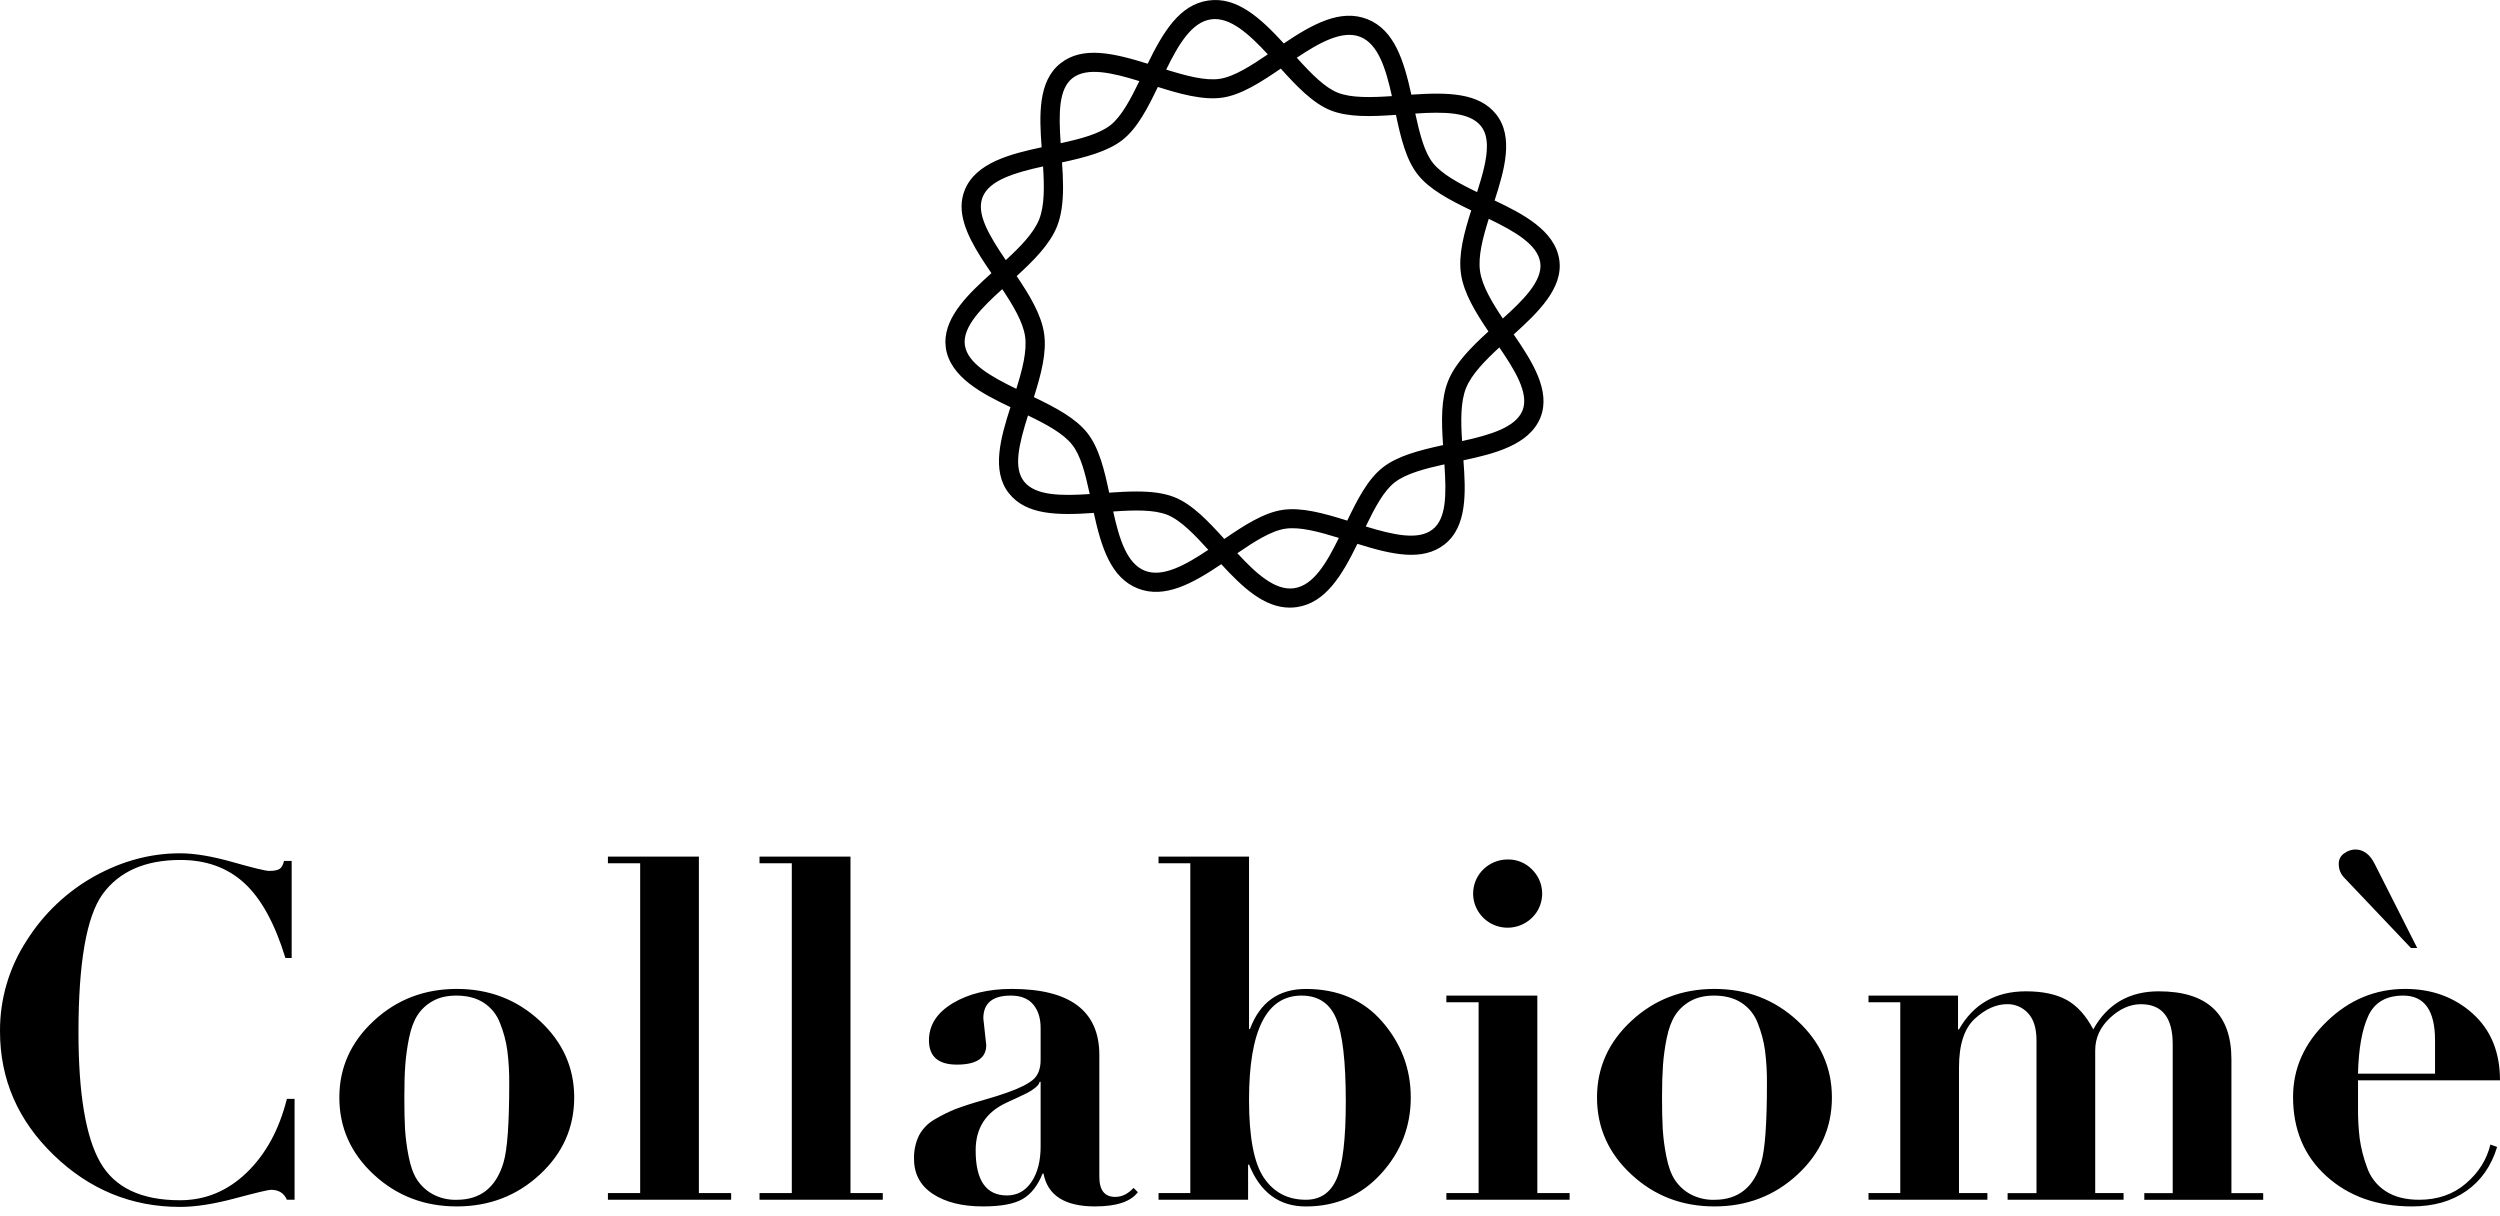
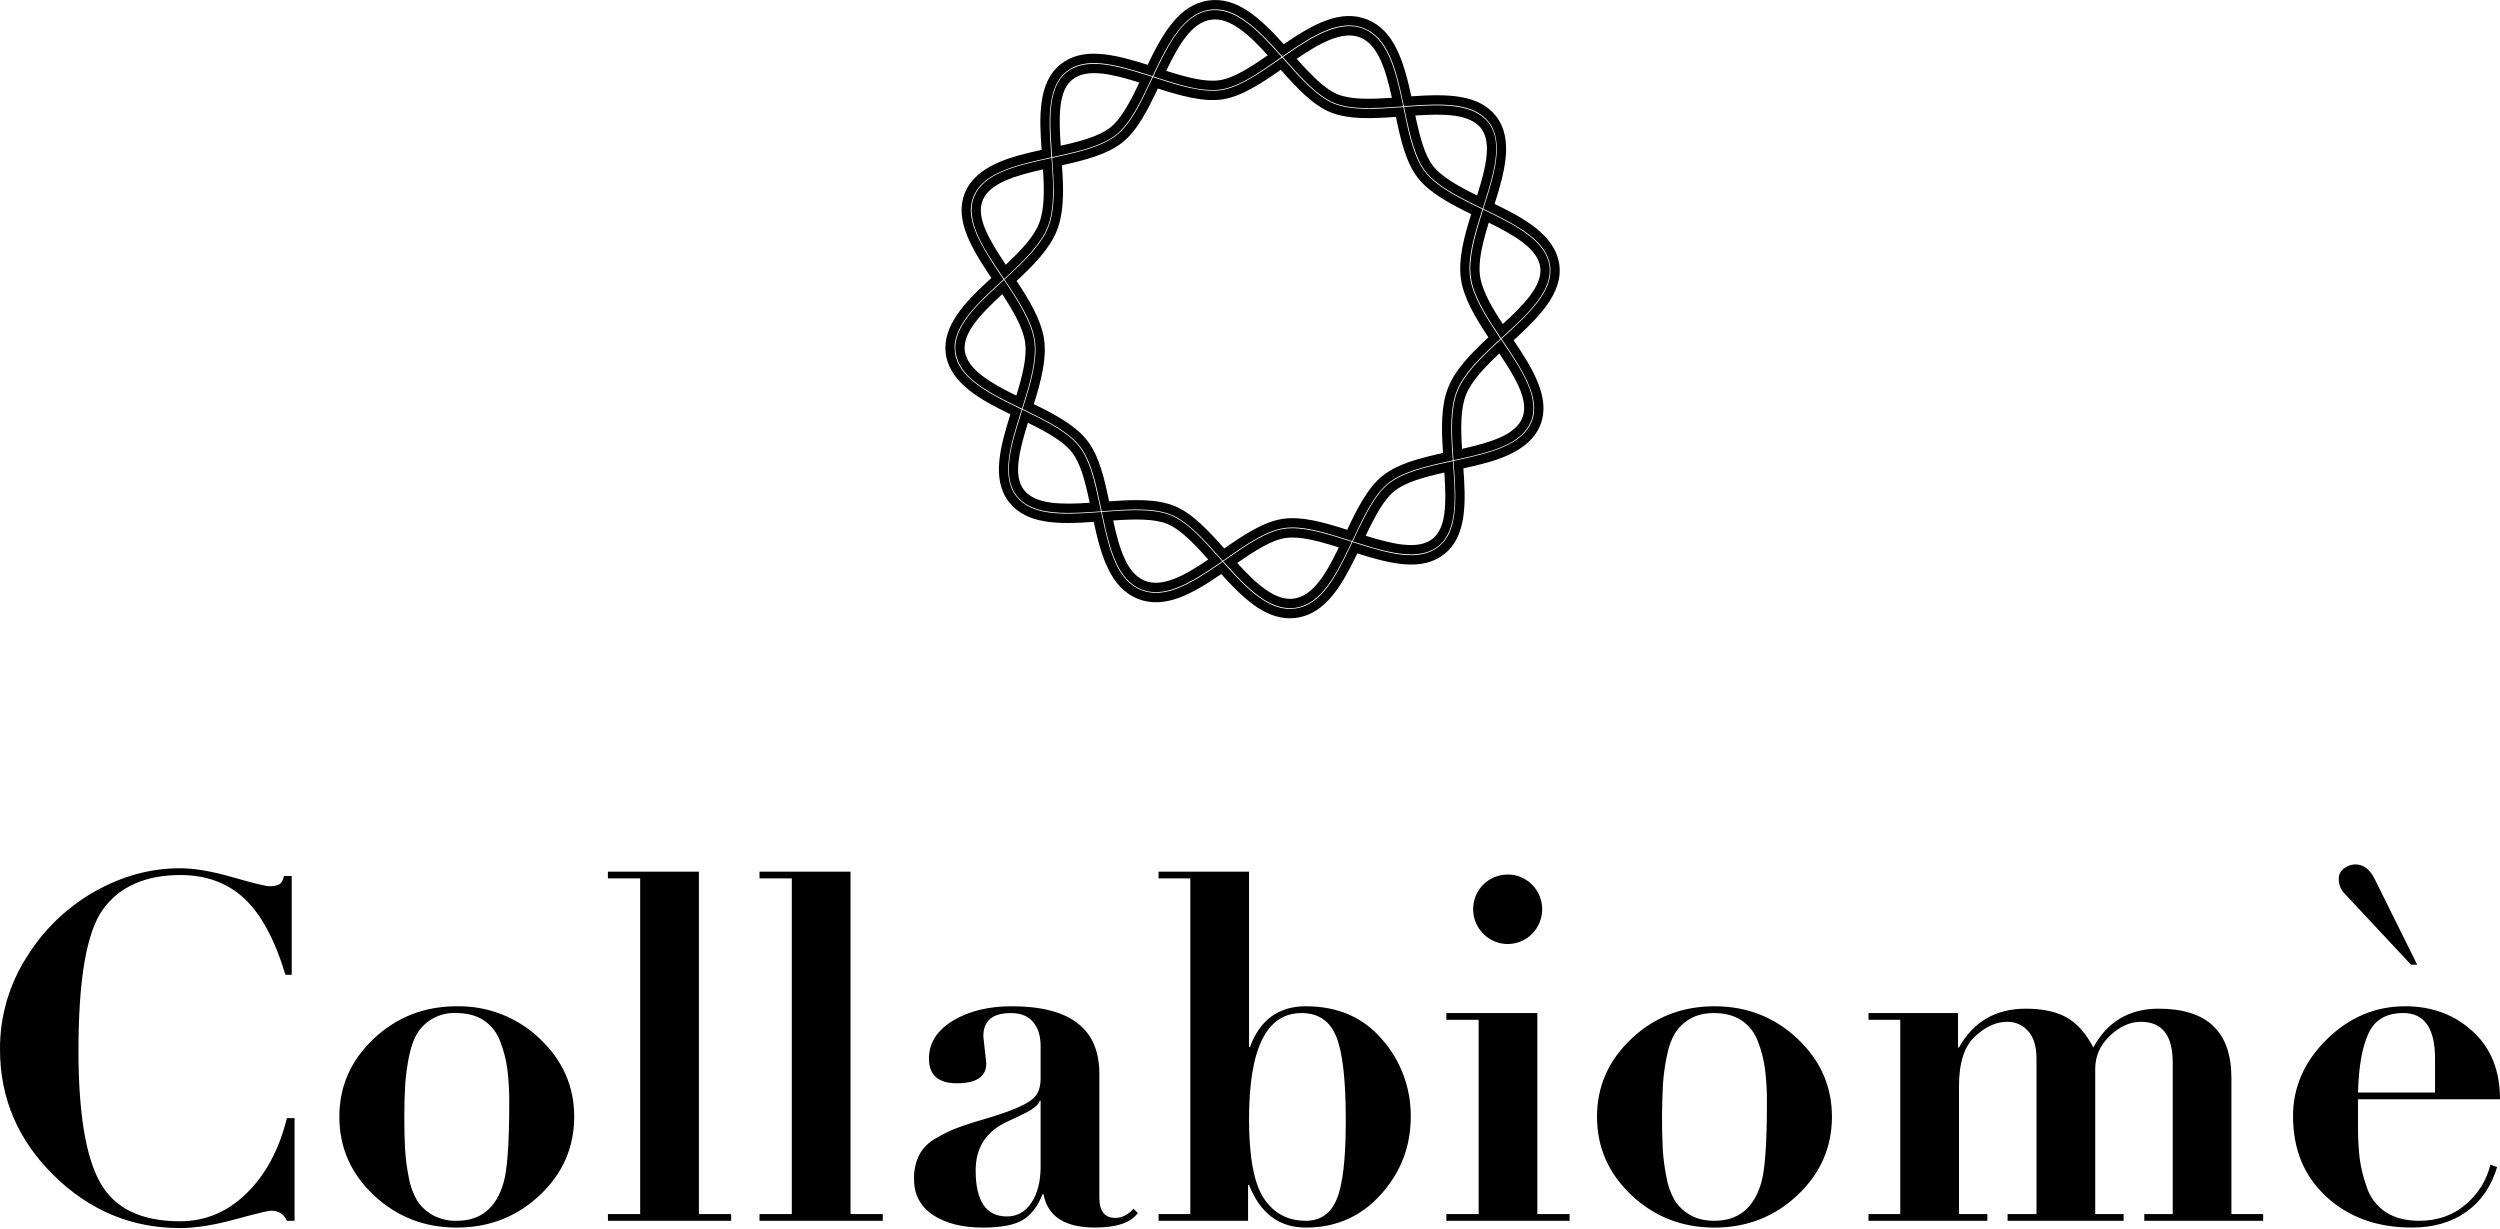
- <svg xmlns="http://www.w3.org/2000/svg" width="72" height="35" fill="none">
-   <path fill="currentColor" d="M67.828 24.465a.55.55 0 0 0-.312.11.35.35 0 0 0-.16.302.553.553 0 0 0 .167.41l1.913 2.016h.18l-1.22-2.413c-.139-.283-.328-.425-.568-.425Zm.38 4.79c.181-.388.516-.582 1.006-.582.61 0 .915.43.915 1.289v.96H67.91c.018-.723.117-1.278.298-1.666Zm3.002-.068c-.527-.47-1.174-.706-1.94-.706-.86 0-1.614.313-2.26.94-.647.625-.97 1.35-.97 2.172 0 .94.32 1.702.963 2.282.642.58 1.462.87 2.46.87.62 0 1.142-.148 1.567-.445.425-.297.72-.72.887-1.268l-.194-.069c-.102.43-.335.802-.7 1.117-.365.316-.816.473-1.352.473-.388 0-.71-.082-.963-.246a1.332 1.332 0 0 1-.54-.693 3.944 3.944 0 0 1-.209-.822 6.985 6.985 0 0 1-.048-.884v-.795H72c0-.813-.264-1.455-.791-1.926Zm-11.693-.39c-.3-.165-.69-.247-1.171-.247-.869 0-1.511.365-1.927 1.096h-.028v-.973h-2.578v.192h.915v5.496h-.915v.192h3.424v-.192h-.818v-3.618c0-.658.152-1.126.457-1.405.305-.279.615-.418.93-.418a.794.794 0 0 1 .602.26c.162.174.243.434.243.782v4.4h-.832v.191h3.34v-.192h-.817V30.25c0-.356.141-.666.423-.932.282-.264.58-.397.894-.397.61 0 .915.384.915 1.151v4.29h-.818v.192h3.424v-.192h-.915V30.51c0-1.307-.698-1.96-2.093-1.96-.85 0-1.479.365-1.886 1.096-.212-.402-.469-.685-.769-.85Zm-10.84 5.592c-.18-.1-.331-.241-.444-.412-.106-.164-.187-.388-.242-.671a5.858 5.858 0 0 1-.104-.788c-.014-.242-.021-.546-.021-.912 0-.365.01-.676.028-.932a6.05 6.05 0 0 1 .11-.788c.056-.27.137-.486.243-.65.11-.169.26-.308.437-.405.185-.105.411-.158.679-.158.314 0 .578.069.79.206.217.142.382.348.471.59.101.253.171.517.209.787.04.316.058.634.055.953 0 1.151-.056 1.91-.166 2.275-.213.713-.662 1.07-1.345 1.07a1.38 1.38 0 0 1-.7-.165Zm3.091-4.99c-.66-.611-1.458-.918-2.391-.918-.934 0-1.73.306-2.391.919-.661.612-.992 1.348-.992 2.207 0 .868.33 1.608.992 2.22.66.612 1.457.918 2.39.918.934 0 1.731-.306 2.392-.918.66-.612.991-1.352.991-2.22 0-.86-.33-1.595-.99-2.207Zm-10.112-.534h.928v5.496h-.928v.192h3.549v-.192h-.93v-5.688h-2.62v.192Zm1.774-4.112a1.001 1.001 0 0 0-.634.218.974.974 0 0 0-.255 1.223.99.99 0 0 0 .495.448 1.005 1.005 0 0 0 1.21-.358.975.975 0 0 0-.123-1.243.946.946 0 0 0-.693-.288Zm-7.028 9.17c-.287-.42-.43-1.17-.43-2.248 0-2.001.504-3.002 1.511-3.002.48 0 .814.22.998.658.185.439.277 1.234.278 2.385 0 1.088-.088 1.832-.264 2.234-.175.402-.471.603-.887.603-.518 0-.92-.21-1.206-.63Zm-3.036-9.06h.915v9.498h-.915v.192h2.579V33.54h.027c.324.804.869 1.206 1.636 1.206.869 0 1.59-.313 2.163-.939.572-.625.859-1.359.859-2.2 0-.822-.273-1.549-.818-2.179-.545-.63-1.28-.946-2.204-.946-.786 0-1.322.384-1.608 1.152h-.028V24.67h-2.606v.192Zm-3.396 8.155c0 .42-.088.761-.263 1.021-.176.26-.412.39-.707.39-.601 0-.902-.433-.901-1.301 0-.64.295-1.096.887-1.37a25.16 25.16 0 0 0 .596-.28 1.28 1.28 0 0 0 .235-.153c.074-.059.116-.116.125-.17h.028v1.863Zm-.832-4.537c-.675 0-1.24.137-1.698.411-.457.275-.686.631-.686 1.07 0 .466.268.699.804.699.564 0 .845-.188.846-.562l-.084-.768c0-.439.264-.658.79-.658.287 0 .502.085.645.254.143.169.215.395.215.678v.919c0 .256-.072.445-.215.568-.143.124-.395.25-.755.377-.148.055-.389.13-.721.226a9.392 9.392 0 0 0-.763.247 4.249 4.249 0 0 0-.582.288 1.158 1.158 0 0 0-.464.466 1.46 1.46 0 0 0-.146.678c0 .44.183.777.548 1.015.365.237.843.356 1.434.356.518 0 .9-.07 1.144-.212.245-.142.437-.386.576-.734h.027c.12.63.615.946 1.483.946.62 0 1.03-.137 1.234-.411l-.125-.123c-.157.173-.332.26-.526.26-.305 0-.458-.192-.458-.576v-3.509c0-1.27-.84-1.904-2.523-1.905Zm-7.264-3.618h.93v9.498h-.93v.192h3.55v-.192h-.93v-9.69h-2.62v.192Zm-4.366 0h.929v9.498h-.929v.192h3.549v-.192h-.929v-9.69h-2.62v.192Zm-5.053 9.526a1.275 1.275 0 0 1-.443-.412c-.107-.164-.188-.388-.243-.671a5.859 5.859 0 0 1-.104-.788c-.014-.242-.02-.546-.02-.912 0-.365.008-.676.027-.932.02-.264.057-.528.11-.788.056-.27.137-.486.243-.65.11-.169.26-.308.437-.405.185-.105.411-.158.68-.158.314 0 .577.069.79.206.216.142.381.348.47.59.102.253.172.517.209.787.04.316.058.634.055.953 0 1.151-.055 1.91-.166 2.275-.213.713-.661 1.07-1.345 1.07a1.38 1.38 0 0 1-.7-.165Zm3.091-4.99c-.66-.611-1.457-.918-2.39-.918-.934 0-1.731.306-2.392.919-.66.612-.991 1.348-.991 2.207 0 .868.33 1.608.991 2.22.66.612 1.458.918 2.391.918.934 0 1.73-.306 2.392-.918.66-.612.99-1.352.99-2.22 0-.86-.33-1.595-.99-2.207Zm-8.843-4.57c-.596-.17-1.102-.254-1.518-.254-.841 0-1.657.217-2.447.651a5.434 5.434 0 0 0-1.962 1.85A4.732 4.732 0 0 0 0 29.701c0 1.38.515 2.568 1.546 3.564 1.03.996 2.243 1.494 3.639 1.494.443 0 .972-.082 1.587-.247.614-.164.959-.246 1.033-.246.221 0 .374.095.457.287h.222v-2.905h-.222c-.222.886-.608 1.594-1.158 2.124-.55.53-1.19.795-1.92.795-1.118 0-1.885-.365-2.3-1.097-.416-.73-.624-1.978-.624-3.741 0-2.002.23-3.326.693-3.975.48-.658 1.229-.987 2.245-.987.74 0 1.352.221 1.837.665.485.443.88 1.163 1.185 2.158h.18v-2.796H8.18c-.028.12-.072.197-.132.233-.06.037-.16.055-.298.055-.102 0-.45-.084-1.046-.253ZM32.923 16.56c-.618-.244-.84-1.084-1.026-1.948.656-.05 1.316-.085 1.769.093.443.176.877.649 1.334 1.155-.728.495-1.465.94-2.077.7Zm-3.534-2.608c-.385-.485-.144-1.299.136-2.17.583.277 1.16.568 1.454.94.291.365.43.975.568 1.63-.884.063-1.763.093-2.158-.4Zm-1.733-3.994c-.089-.617.543-1.21 1.234-1.833.355.526.693 1.06.764 1.54.072.488-.106 1.105-.303 1.717-.808-.384-1.602-.794-1.695-1.424Zm.52-4.333c.24-.59 1.109-.805 1.985-.992.047.642.072 1.283-.113 1.74-.18.451-.634.892-1.105 1.32-.527-.766-1-1.49-.766-2.068Zm2.63-3.48c.501-.388 1.348-.157 2.193.112-.29.602-.568 1.163-.936 1.452-.376.293-1.006.442-1.638.576-.067-.91-.107-1.759.382-2.14ZM34.86.427c.65-.093 1.263.512 1.853 1.16-.564.388-1.098.747-1.57.814-.482.07-1.116-.118-1.742-.317.384-.797.8-1.564 1.459-1.657Zm4.364.512c.618.244.84 1.085 1.026 1.95-.655.047-1.317.083-1.77-.096-.442-.177-.877-.647-1.333-1.154.727-.494 1.465-.94 2.077-.7Zm3.533 2.609c.144.18.2.407.2.666 0 .434-.16.957-.336 1.503-.58-.277-1.157-.569-1.455-.941-.29-.366-.428-.975-.567-1.628.885-.063 1.763-.095 2.158.4ZM44.49 7.54c.093.618-.541 1.21-1.234 1.832-.356-.524-.692-1.058-.762-1.538-.072-.486.105-1.105.301-1.718.81.385 1.602.794 1.695 1.424Zm-.52 4.333c-.24.59-1.107.806-1.985.992-.045-.642-.071-1.283.114-1.74.181-.45.635-.89 1.106-1.319.525.767 1 1.488.766 2.067Zm-2.63 3.48c-.5.39-1.347.156-2.193-.11.29-.603.569-1.165.938-1.453.377-.293 1.005-.441 1.636-.578.067.912.11 1.76-.381 2.142Zm-9.502-1.023c-.148-.701-.294-1.36-.632-1.784-.342-.43-.968-.742-1.592-1.039.21-.656.407-1.322.325-1.883-.081-.552-.45-1.13-.834-1.692.507-.458 1.002-.935 1.21-1.453.128-.317.168-.695.168-1.095 0-.265-.017-.538-.038-.81.678-.144 1.36-.303 1.796-.643.428-.333.725-.94 1.035-1.586.669.212 1.352.419 1.91.338.546-.08 1.117-.467 1.721-.88.49.542.953 1.05 1.467 1.255.522.206 1.235.164 1.936.112.148.7.293 1.359.63 1.783.343.43.97.741 1.593 1.038-.212.656-.407 1.322-.325 1.883.081.554.45 1.13.833 1.694-.506.458-1 .932-1.21 1.451-.211.525-.18 1.22-.13 1.906-.677.145-1.36.303-1.794.642-.429.335-.725.94-1.036 1.588-.67-.213-1.353-.42-1.908-.34-.549.08-1.12.468-1.724.883-.49-.543-.953-1.053-1.466-1.257-.522-.206-1.236-.163-1.935-.111Zm5.448 2.742c-.65.092-1.261-.512-1.853-1.161.565-.386 1.098-.745 1.57-.814.483-.07 1.117.119 1.742.317-.383.798-.8 1.566-1.459 1.658Zm.042.283c.816-.117 1.273-.975 1.695-1.853.93.295 1.87.561 2.494.075.616-.479.56-1.461.488-2.425.966-.205 1.935-.436 2.234-1.172.295-.728-.265-1.561-.819-2.368.73-.658 1.472-1.336 1.356-2.113-.116-.785-1.004-1.235-1.892-1.657.296-.92.583-1.864.099-2.472-.492-.616-1.47-.575-2.442-.504-.204-.95-.446-1.89-1.21-2.191-.758-.298-1.577.205-2.378.75-.65-.715-1.327-1.396-2.135-1.28-.814.116-1.272.973-1.694 1.85-.93-.294-1.87-.56-2.494-.073-.616.478-.56 1.46-.49 2.425-.964.205-1.932.435-2.231 1.173a1.11 1.11 0 0 0-.082.426c0 .617.452 1.287.9 1.942-.68.611-1.368 1.244-1.368 1.952l.012.159c.116.787 1.003 1.236 1.892 1.658-.296.92-.584 1.863-.1 2.47.493.617 1.47.577 2.444.505.203.952.444 1.89 1.21 2.193.757.298 1.576-.205 2.377-.75.65.715 1.328 1.393 2.134 1.28Z" />
-   <path fill="currentColor" d="M37.148 17.5c-.738 0-1.359-.581-1.975-1.251-.825.554-1.63 1.004-2.405.698-.78-.307-1.052-1.196-1.267-2.175-1.043.073-1.942.064-2.442-.563-.517-.649-.237-1.612.042-2.483-.798-.38-1.737-.86-1.862-1.708l-.012-.168c0-.757.686-1.407 1.326-1.983-.416-.609-.86-1.288-.86-1.92 0-.164.031-.325.093-.477.32-.793 1.348-1.042 2.213-1.228-.066-.91-.111-1.91.549-2.423.63-.494 1.507-.295 2.505.016.44-.902.915-1.702 1.746-1.82.826-.119 1.503.505 2.175 1.236.825-.555 1.63-1.004 2.406-.699.778.307 1.051 1.195 1.267 2.174 1.043-.07 1.942-.06 2.44.563.519.651.238 1.614-.042 2.484.798.38 1.737.86 1.862 1.707.123.82-.62 1.526-1.312 2.152.525.768 1.08 1.626.768 2.396-.324.796-1.35 1.044-2.216 1.229.067.909.114 1.91-.547 2.424-.634.493-1.51.293-2.507-.019-.44.904-.916 1.704-1.746 1.823-.066.01-.132.014-.2.014ZM35.215 15.9l.078.086c.646.71 1.285 1.34 2.016 1.238.733-.105 1.155-.868 1.593-1.78l.05-.103.111.035c.97.308 1.818.527 2.372.097.535-.416.517-1.257.438-2.312l-.009-.115.114-.024c1.013-.215 1.874-.445 2.138-1.092.272-.673-.3-1.508-.806-2.246l-.065-.094.085-.077c.699-.63 1.421-1.28 1.314-1.996-.102-.69-.884-1.114-1.818-1.558l-.104-.05.035-.108c.269-.835.574-1.781.12-2.35-.434-.545-1.31-.529-2.327-.455l-.116.008-.024-.112c-.211-.987-.442-1.826-1.129-2.096-.685-.27-1.456.194-2.252.736l-.097.065-.078-.086C36.207.801 35.566.172 34.837.275c-.733.105-1.172.9-1.593 1.777l-.05.104-.111-.035c-.97-.308-1.819-.527-2.37-.095-.577.447-.504 1.437-.44 2.311l.009.114-.113.025c-1.014.215-1.875.446-2.136 1.093a.983.983 0 0 0-.073.377c0 .585.466 1.267.878 1.868l.064.095-.085.076c-.62.558-1.325 1.191-1.325 1.855l.012.149c.1.682.882 1.105 1.816 1.55l.105.049-.035.109c-.269.836-.573 1.783-.122 2.349.437.548 1.313.53 2.329.455l.116-.009.024.113c.211.987.442 1.826 1.13 2.098.684.27 1.455-.195 2.252-.736l.096-.066Zm1.94 1.312c-.656 0-1.258-.597-1.82-1.214l-.102-.112.125-.085c.547-.374 1.113-.76 1.626-.835.501-.072 1.139.11 1.802.322l.145.046-.065.135c-.412.855-.84 1.631-1.561 1.733-.05.007-.1.01-.15.01Zm-1.52-1.28c.526.57 1.084 1.087 1.632 1.009.556-.078.933-.716 1.292-1.449-.58-.18-1.126-.325-1.536-.266-.416.06-.907.378-1.389.707Zm-2.35.825c-.14.001-.28-.025-.41-.076-.675-.265-.91-1.118-1.108-2.043l-.031-.147.151-.012c.694-.051 1.355-.083 1.828.103.486.193.942.7 1.384 1.19l.1.111-.124.085c-.597.405-1.22.79-1.79.79Zm-.313-.32c.517.203 1.18-.17 1.827-.602-.376-.415-.79-.853-1.183-1.009-.387-.152-.952-.137-1.556-.095.176.794.392 1.5.912 1.706Zm2.245-.566-.078-.087c-.455-.505-.926-1.027-1.416-1.221-.514-.204-1.269-.148-1.875-.103l-.117.009-.024-.113c-.136-.648-.278-1.318-.606-1.73-.315-.395-.886-.687-1.545-1.001l-.104-.05.035-.108c.213-.662.397-1.3.32-1.825-.077-.527-.444-1.098-.812-1.637l-.065-.095.085-.076c.486-.44.978-.91 1.177-1.404.108-.268.158-.6.158-1.047 0-.264-.018-.541-.037-.8l-.009-.115.114-.024c.687-.146 1.338-.303 1.74-.617.412-.32.71-.94.998-1.54l.05-.104.11.035c.581.184 1.303.413 1.85.334.522-.076 1.103-.474 1.666-.858l.096-.066.079.086c.455.505.926 1.026 1.416 1.221.515.203 1.27.147 1.877.102l.116-.008.024.113c.137.647.278 1.317.605 1.729.313.393.885.686 1.546 1l.104.05-.035.11c-.213.659-.397 1.295-.32 1.823.077.524.428 1.075.812 1.639l.064.094-.085.077c-.507.459-.979.912-1.177 1.403-.2.497-.17 1.158-.12 1.848l.008.113-.113.025c-.715.152-1.34.304-1.74.617-.414.322-.71.942-.998 1.54l-.05.105-.11-.036c-.711-.226-1.341-.408-1.849-.334-.523.076-1.079.456-1.668.86l-.096.066Zm-2.484-1.716c.409 0 .777.04 1.089.163.518.205.986.704 1.438 1.204.557-.381 1.13-.758 1.684-.838.535-.077 1.159.09 1.857.31.285-.593.586-1.19 1.023-1.531.422-.33 1.035-.491 1.736-.644-.047-.68-.062-1.33.147-1.85.207-.513.662-.968 1.16-1.423-.376-.558-.71-1.106-.79-1.654-.082-.553.087-1.182.294-1.833-.647-.311-1.205-.61-1.535-1.026-.346-.434-.497-1.083-.633-1.725-.731.052-1.377.07-1.879-.129-.518-.206-.986-.704-1.438-1.203-.557.38-1.13.756-1.682.836-.57.083-1.272-.123-1.858-.308-.285.593-.587 1.19-1.023 1.53-.424.33-1.06.497-1.737.643.017.23.03.472.03.706 0 .481-.056.845-.176 1.144-.208.516-.68.986-1.16 1.424.363.538.71 1.104.79 1.653.081.55-.087 1.18-.294 1.833.645.31 1.202.609 1.534 1.026.347.435.498 1.084.634 1.726.276-.02.54-.034.789-.034Zm7.906 1.534c-.454 0-.984-.149-1.532-.321l-.145-.046.065-.136c.32-.669.596-1.204.975-1.5.392-.305 1.023-.46 1.69-.603l.151-.033.011.152c.062.85.133 1.815-.432 2.254-.216.167-.483.233-.783.233Zm-1.306-.527c.786.241 1.511.408 1.924.087.398-.309.402-.999.342-1.876-.579.128-1.112.271-1.432.52-.31.242-.556.696-.834 1.27Zm-8.556-.646c-.637 0-1.184-.1-1.492-.484-.444-.558-.148-1.48.113-2.292l.046-.144.139.066c.614.292 1.19.586 1.5.978.3.374.44.959.594 1.684l.031.147-.152.01c-.267.02-.53.035-.78.035Zm-1.283-.647c.327.409 1.07.414 1.89.36-.134-.621-.265-1.12-.51-1.426-.253-.32-.737-.582-1.268-.838-.265.84-.425 1.51-.112 1.904Zm12.369-.844-.01-.152c-.046-.644-.074-1.314.122-1.798.193-.48.669-.939 1.14-1.367l.113-.103.087.126c.49.716 1.047 1.528.78 2.19h-.001c-.26.637-1.096.862-2.08 1.072l-.151.032Zm1.318-3.02c-.409.378-.8.775-.958 1.168-.162.397-.152.965-.115 1.53.816-.179 1.54-.393 1.74-.88.2-.499-.238-1.188-.667-1.817Zm-13.75 1.56-.138-.065c-.909-.432-1.669-.845-1.769-1.524-.102-.707.63-1.367 1.276-1.949l.115-.103.086.127c.355.526.709 1.083.785 1.593.076.52-.11 1.163-.309 1.777l-.046.144ZM27.788 9.94c.076.518.73.895 1.482 1.258.17-.54.314-1.088.252-1.514-.062-.417-.35-.894-.657-1.357-.565.512-1.153 1.08-1.077 1.613Zm15.443-.367-.086-.127c-.355-.522-.708-1.075-.783-1.592-.077-.518.11-1.162.306-1.776l.047-.145.138.066c.875.415 1.668.844 1.77 1.523.104.706-.63 1.366-1.278 1.948l-.114.103Zm-.355-3.27c-.17.54-.314 1.088-.25 1.513.06.422.358.913.655 1.357.567-.512 1.157-1.081 1.078-1.613-.077-.519-.732-.895-1.483-1.258ZM28.92 7.893l-.086-.127c-.492-.716-1.05-1.527-.78-2.19.257-.636 1.094-.862 2.08-1.072l.15-.032.01.15c.047.642.076 1.31-.121 1.8-.194.481-.669.94-1.139 1.367l-.114.104Zm1.12-3.1c-.817.18-1.543.395-1.739.88-.19.468.162 1.076.666 1.819.409-.377.8-.774.959-1.168.161-.402.15-.968.114-1.53ZM42.7 5.903l-.138-.066c-.613-.293-1.19-.589-1.501-.978-.298-.376-.44-.96-.593-1.683l-.032-.147.152-.011c.954-.069 1.845-.086 2.273.45.154.193.228.437.228.747 0 .447-.155.963-.342 1.544l-.047.144Zm-1.94-2.633c.135.62.267 1.12.51 1.426.254.318.738.58 1.27.837.159-.5.283-.945.283-1.318 0-.248-.056-.44-.172-.585-.326-.408-1.071-.414-1.891-.36ZM30.303 4.446l-.01-.151c-.063-.85-.134-1.813.431-2.253.546-.423 1.407-.2 2.316.09l.145.045-.066.136c-.266.553-.567 1.18-.974 1.5-.396.308-1.026.46-1.692.6l-.15.033Zm.586-2.197c-.398.31-.401 1-.342 1.875.578-.125 1.11-.267 1.433-.518.327-.257.595-.779.833-1.27-.783-.243-1.507-.41-1.924-.087Zm8.521.81c-.373 0-.704-.035-.979-.144-.454-.18-.878-.626-1.384-1.189l-.1-.111.124-.085c.746-.506 1.53-.978 2.202-.714.673.266.907 1.12 1.107 2.045l.032.147-.152.011c-.3.022-.585.04-.85.04Zm-2.063-1.396c.438.483.811.86 1.184 1.008.382.151.949.138 1.556.097-.177-.795-.394-1.502-.913-1.707-.516-.203-1.18.17-1.827.602Zm-2.428.885c-.45 0-.977-.154-1.559-.338l-.145-.046.066-.136c.412-.854.84-1.63 1.56-1.731.717-.102 1.367.538 1.97 1.203l.102.11-.124.086c-.546.374-1.11.761-1.627.835-.08.012-.162.017-.243.017Zm-1.332-.543c.58.18 1.128.326 1.536.266.418-.06.926-.39 1.39-.706C35.985.995 35.43.479 34.878.557c-.555.079-.933.716-1.292 1.448Z" />
+ <svg xmlns="http://www.w3.org/2000/svg" fill="currentColor" viewBox="0 0 57 28">
+   <g clip-path="url(#a)">
+     <path d="M53.697 19.708a.43.43 0 0 0-.247.088.28.28 0 0 0-.126.243.45.45 0 0 0 .131.332l1.515 1.623h.142l-.965-1.944c-.11-.228-.26-.342-.45-.342Zm.302 3.859c.142-.313.407-.47.795-.47.483 0 .725.347.725 1.039v.773h-1.756c.014-.582.093-1.03.236-1.342Zm2.376-.055c-.417-.38-.93-.569-1.537-.569-.68 0-1.277.252-1.789.756-.512.505-.768 1.088-.768 1.75 0 .759.254 1.371.763 1.839.508.467 1.158.701 1.948.7.49 0 .903-.119 1.24-.358.336-.239.57-.58.702-1.021l-.153-.055a1.695 1.695 0 0 1-.555.9c-.289.253-.645.38-1.07.38-.307 0-.561-.066-.762-.198a1.071 1.071 0 0 1-.428-.558 3.222 3.222 0 0 1-.165-.662 5.746 5.746 0 0 1-.038-.713v-.64H57c0-.655-.208-1.172-.625-1.551Zm-9.257-.315c-.238-.133-.547-.199-.928-.199-.687 0-1.196.295-1.525.884h-.022v-.784h-2.041v.154h.724v4.428h-.724v.154h2.71v-.154h-.647v-2.915c0-.53.12-.907.362-1.132.242-.224.487-.336.735-.336a.62.62 0 0 1 .478.21c.128.14.192.349.192.629v3.544h-.659v.154h2.645v-.154h-.647v-3.313c0-.287.111-.537.334-.75.224-.214.46-.32.708-.32.483 0 .725.309.725.927v3.456h-.648v.154h2.71v-.154h-.724v-3.103c0-1.052-.552-1.579-1.657-1.579-.673 0-1.17.295-1.492.884-.168-.324-.372-.552-.61-.685Zm-8.582 4.505a1.015 1.015 0 0 1-.351-.331 1.562 1.562 0 0 1-.192-.541 4.778 4.778 0 0 1-.083-.635 14.633 14.633 0 0 1 .006-1.485c.015-.214.045-.426.088-.635.043-.217.107-.392.192-.525a.982.982 0 0 1 .345-.325c.147-.085.326-.127.538-.127.249 0 .457.055.626.165.17.115.302.281.373.475.08.204.135.418.164.635.032.255.046.51.044.767 0 .928-.044 1.539-.131 1.833-.169.574-.524.861-1.065.861-.22 0-.404-.044-.554-.132Zm2.447-4.02c-.523-.492-1.154-.739-1.893-.739-.74 0-1.37.247-1.893.74-.523.493-.785 1.086-.785 1.778 0 .699.262 1.295.785 1.788.523.493 1.154.74 1.893.74.739 0 1.37-.247 1.893-.74.523-.493.785-1.09.785-1.788 0-.692-.262-1.285-.785-1.778Zm-8.005-.43h.735v4.428h-.736v.154h2.81v-.154h-.736v-4.582h-2.074v.154Zm1.404-3.312a.784.784 0 0 0-.778.631.796.796 0 0 0 .466.89.782.782 0 0 0 .958-.288.796.796 0 0 0-.348-1.174.745.745 0 0 0-.298-.06Zm-5.564 7.386c-.227-.338-.34-.942-.34-1.81 0-1.612.399-2.418 1.196-2.418.38 0 .644.176.79.53.147.353.22.993.22 1.92 0 .877-.07 1.477-.209 1.8-.139.325-.373.486-.702.486-.41 0-.728-.169-.955-.508Zm-2.403-7.298h.724v7.652h-.724v.154h2.041v-.817h.022c.256.648.688.972 1.295.972.688 0 1.258-.252 1.712-.756.454-.505.68-1.095.68-1.772a2.63 2.63 0 0 0-.647-1.756c-.432-.508-1.013-.762-1.745-.762-.622 0-1.046.31-1.273.928h-.022v-3.997h-2.063v.154Zm-2.689 6.57c0 .338-.07.613-.208.822-.14.21-.326.315-.56.315-.476 0-.713-.35-.713-1.049 0-.515.234-.883.702-1.104a20.223 20.223 0 0 0 .472-.226c.066-.034.129-.075.186-.122.059-.048.092-.094.1-.138h.021v1.502Zm-.658-3.655c-.534 0-.983.11-1.345.331-.362.221-.543.508-.543.862 0 .375.212.563.637.563.446 0 .669-.151.67-.453l-.067-.618c0-.354.209-.53.626-.53.227 0 .397.068.51.204.113.136.17.318.17.547v.74c0 .206-.056.358-.17.457-.113.1-.313.201-.598.304a9.031 9.031 0 0 1-.57.182 7.35 7.35 0 0 0-.604.2c-.16.064-.314.142-.461.23a.925.925 0 0 0-.368.376 1.193 1.193 0 0 0-.115.547c0 .353.145.625.433.817.29.191.668.287 1.136.287.41 0 .712-.057.906-.171.193-.114.345-.311.455-.59h.022c.095.507.486.76 1.174.76.49 0 .816-.11.977-.33l-.099-.1c-.124.14-.263.21-.417.21-.241 0-.362-.154-.362-.464v-2.826c0-1.023-.666-1.535-1.997-1.535Zm-5.75-2.915h.735v7.652h-.736v.154h2.81v-.154h-.735v-7.806h-2.075v.154Zm-3.457 0h.735v7.652h-.735v.154h2.809v-.154h-.735v-7.806H13.86v.154Zm-4 7.674a1.017 1.017 0 0 1-.352-.331 1.561 1.561 0 0 1-.192-.541 4.8 4.8 0 0 1-.082-.635c-.011-.195-.017-.44-.017-.734 0-.295.008-.545.022-.751a5 5 0 0 1 .088-.635c.044-.217.108-.392.192-.525a.985.985 0 0 1 .884-.452c.248 0 .457.055.625.165a.978.978 0 0 1 .373.475c.08.204.136.418.165.635.031.255.046.51.044.767 0 .928-.044 1.539-.132 1.833-.168.574-.523.861-1.064.861a1.08 1.08 0 0 1-.555-.132Zm2.447-4.02a2.668 2.668 0 0 0-1.893-.739c-.74 0-1.37.247-1.894.74-.523.493-.784 1.086-.784 1.778 0 .699.261 1.295.784 1.788.524.493 1.155.74 1.894.74.738 0 1.37-.247 1.893-.74.523-.493.784-1.09.784-1.788 0-.692-.261-1.285-.784-1.778Zm-7.002-3.681c-.472-.136-.872-.204-1.202-.205-.665 0-1.311.175-1.936.525a4.335 4.335 0 0 0-1.553 1.49A3.861 3.861 0 0 0 0 23.926c0 1.111.408 2.068 1.224 2.87C2.039 27.6 3 28 4.104 28c.352 0 .77-.066 1.257-.199.487-.132.76-.198.818-.198.175 0 .296.077.362.231h.175v-2.34h-.175c-.176.714-.481 1.284-.917 1.711-.435.427-.942.64-1.52.64-.885 0-1.492-.294-1.821-.883-.33-.589-.494-1.593-.494-3.014 0-1.612.183-2.68.549-3.202.38-.53.973-.795 1.777-.795.586 0 1.07.178 1.455.535.384.358.696.937.938 1.74h.143v-2.253h-.176c-.022.096-.057.158-.104.188a.468.468 0 0 1-.236.044c-.08 0-.357-.068-.829-.204Zm24.102-5.904c-.584 0-1.076-.468-1.563-1.008-.653.447-1.29.809-1.905.563-.617-.248-.833-.963-1.003-1.753-.826.06-1.537.052-1.933-.453-.41-.522-.187-1.299.033-2-.631-.307-1.375-.693-1.473-1.376l-.01-.135c0-.61.543-1.134 1.05-1.597-.33-.491-.68-1.038-.68-1.548a1.006 1.006 0 0 1 .072-.383c.254-.64 1.067-.84 1.753-.99-.053-.733-.089-1.54.434-1.952.5-.397 1.193-.238 1.983.013.348-.726.724-1.37 1.383-1.466.653-.095 1.19.407 1.721.996.653-.447 1.29-.81 1.905-.563.616.247.832.962 1.003 1.751.826-.057 1.538-.05 1.932.453.41.525.188 1.3-.033 2.001.631.306 1.374.693 1.474 1.375.097.66-.491 1.23-1.04 1.734.416.619.856 1.31.609 1.93-.257.641-1.07.841-1.755.99.053.732.09 1.538-.433 1.953-.502.397-1.195.236-1.985-.015-.348.727-.724 1.373-1.381 1.468a1.113 1.113 0 0 1-.158.012Zm-1.53-1.288.061.07c.512.572 1.018 1.079 1.597.996.58-.084.914-.698 1.26-1.433l.04-.084.088.029c.768.248 1.44.425 1.878.078.423-.335.409-1.012.346-1.863l-.007-.092.09-.02c.803-.172 1.484-.358 1.693-.88.216-.54-.238-1.214-.638-1.808l-.051-.076.067-.062c.553-.507 1.125-1.032 1.04-1.608-.08-.556-.7-.897-1.44-1.255l-.082-.04.028-.088c.213-.672.455-1.434.096-1.893-.344-.438-1.038-.425-1.843-.366l-.091.007-.02-.09c-.167-.796-.35-1.471-.893-1.689-.543-.217-1.153.156-1.784.593l-.076.053-.062-.07c-.512-.573-1.02-1.08-1.596-.997-.58.085-.928.726-1.262 1.432l-.04.084-.087-.029c-.769-.247-1.44-.424-1.877-.076-.456.36-.398 1.158-.348 1.862l.007.092-.09.02c-.802.173-1.484.36-1.69.88a.805.805 0 0 0-.058.304c0 .471.37 1.02.695 1.505l.051.076-.068.062c-.491.45-1.048.959-1.048 1.494l.009.12c.08.549.698.89 1.438 1.248l.083.04-.028.087c-.213.674-.454 1.437-.096 1.893.346.441 1.04.427 1.843.366l.092-.007.02.09c.166.796.35 1.473.893 1.69.542.218 1.153-.156 1.783-.592l.077-.053Zm1.535 1.057c-.52 0-.995-.48-1.44-.978l-.081-.09.099-.068c.433-.302.88-.613 1.287-.673.397-.058.902.09 1.427.259l.114.037-.051.11c-.326.688-.665 1.313-1.236 1.395a.845.845 0 0 1-.12.008Zm-1.204-1.03c.418.459.86.874 1.293.812.44-.063.74-.577 1.023-1.167-.459-.146-.891-.262-1.216-.214-.33.048-.718.304-1.1.568Zm-1.859.664a.87.87 0 0 1-.326-.062c-.534-.214-.719-.9-.876-1.646l-.025-.118.12-.01c.55-.041 1.073-.066 1.447.083.385.156.746.564 1.096.959l.08.09-.1.068c-.472.326-.965.636-1.416.636Zm-.248-.259c.41.164.934-.136 1.447-.484-.298-.335-.627-.687-.938-.813-.306-.122-.753-.11-1.231-.077.14.64.31 1.21.722 1.374Zm1.778-.455-.062-.07c-.36-.407-.733-.828-1.121-.984-.407-.164-1.005-.119-1.485-.083l-.093.007-.018-.09c-.109-.523-.22-1.063-.48-1.394-.25-.319-.702-.554-1.223-.807l-.082-.04.027-.087c.168-.534.314-1.047.253-1.47-.06-.424-.35-.884-.643-1.319l-.05-.076.066-.062c.385-.354.775-.733.932-1.13.085-.216.125-.484.125-.844a9 9 0 0 0-.03-.645L23.99 3.6l.09-.02c.544-.117 1.059-.243 1.378-.496.326-.259.562-.758.79-1.24l.04-.085.087.029c.46.148 1.03.332 1.464.268.413-.06.873-.381 1.318-.69l.077-.054.062.07c.36.406.734.826 1.122.983.407.164 1.005.119 1.485.083l.092-.007.019.09c.108.522.22 1.062.48 1.393.247.317.7.553 1.223.807l.082.04-.028.088c-.168.53-.314 1.043-.253 1.469.061.422.339.865.643 1.32l.05.076-.066.061c-.402.37-.775.735-.932 1.131-.158.4-.135.932-.096 1.488l.007.092-.09.02c-.566.123-1.06.245-1.377.496-.327.26-.563.76-.79 1.242l-.04.084-.087-.029c-.563-.182-1.061-.329-1.463-.27-.415.062-.855.369-1.32.693l-.077.054Zm-1.968-1.383c.325 0 .616.032.863.132.41.165.78.567 1.138.97.441-.307.895-.61 1.333-.675.424-.063.918.072 1.47.249.226-.478.465-.958.81-1.233.334-.266.82-.396 1.375-.518-.037-.548-.05-1.072.116-1.49.164-.415.524-.78.919-1.147-.298-.45-.563-.891-.627-1.333-.064-.445.07-.952.234-1.476-.512-.25-.954-.492-1.216-.827-.273-.35-.393-.872-.5-1.39-.58.043-1.09.057-1.488-.103-.41-.166-.78-.567-1.138-.97-.441.307-.895.61-1.332.674-.452.067-1.007-.1-1.47-.248-.227.478-.466.96-.811 1.232-.335.266-.838.4-1.375.518.013.186.024.38.024.57 0 .387-.045.68-.14.92-.165.416-.538.795-.919 1.148.288.433.563.889.627 1.332.064.442-.07.95-.233 1.476.51.25.951.49 1.214.827.275.35.394.873.502 1.39.219-.016.428-.028.624-.028Zm6.26 1.236c-.36 0-.78-.12-1.213-.259l-.115-.037.051-.11c.254-.538.472-.969.772-1.208.31-.245.81-.37 1.339-.485l.119-.026.009.122c.049.685.105 1.462-.343 1.816-.17.134-.382.187-.62.187Zm-1.034-.424c.622.194 1.196.328 1.523.07.315-.25.318-.805.27-1.512-.458.104-.88.219-1.133.419-.245.195-.44.561-.66 1.023Zm-6.774-.52c-.505 0-.938-.08-1.181-.39-.352-.45-.117-1.192.09-1.847l.036-.116.11.053c.486.235.942.472 1.188.788.237.302.348.772.47 1.356l.024.119-.12.009c-.212.015-.42.027-.617.027Zm-1.016-.522c.26.33.848.334 1.497.29-.106-.5-.21-.902-.404-1.149-.2-.258-.584-.468-1.004-.675-.21.676-.336 1.217-.089 1.534Zm9.793-.68-.009-.122c-.036-.519-.058-1.058.098-1.449.152-.386.529-.756.901-1.1l.09-.084.069.102c.389.577.829 1.23.617 1.764-.205.513-.868.695-1.648.863l-.118.026Zm1.043-2.432c-.323.304-.634.623-.759.94-.127.32-.12.778-.09 1.233.645-.144 1.22-.317 1.376-.71.16-.401-.187-.956-.527-1.463ZM23.3 9.317l-.11-.052c-.719-.349-1.32-.681-1.4-1.228-.08-.57.499-1.101 1.01-1.57l.09-.083.069.103c.281.423.561.872.621 1.283.06.418-.087.936-.244 1.431l-.036.116Zm-1.302-1.31c.061.417.58.72 1.174 1.013.134-.435.25-.877.2-1.22-.05-.336-.277-.72-.52-1.093-.448.413-.914.87-.854 1.3Zm12.227-.296-.068-.102c-.281-.42-.56-.867-.62-1.283-.061-.417.086-.936.242-1.431l.037-.116.11.053c.692.334 1.32.68 1.4 1.226.083.57-.498 1.101-1.01 1.57l-.091.083Zm-.281-2.635c-.134.435-.249.877-.199 1.22.049.34.284.735.519 1.092.449-.412.916-.87.853-1.299-.06-.418-.579-.72-1.173-1.013Zm-11.05 1.283-.068-.102c-.39-.577-.83-1.23-.617-1.765.203-.512.866-.694 1.646-.863l.119-.026.009.122c.037.517.06 1.054-.097 1.448-.153.389-.53.758-.902 1.103l-.09.083Zm.887-2.497c-.647.145-1.222.318-1.377.709-.15.377.129.867.528 1.465.323-.304.633-.623.758-.94.128-.325.12-.78.09-1.234Zm10.024.892-.11-.053c-.485-.236-.941-.474-1.188-.788-.235-.303-.347-.772-.47-1.355l-.024-.119.12-.009c.755-.055 1.46-.069 1.799.362.122.156.181.353.181.602 0 .36-.123.777-.271 1.244l-.037.116Zm-1.536-2.12c.107.5.212.9.404 1.148.201.256.584.467 1.005.675.126-.403.224-.762.224-1.063 0-.2-.044-.353-.136-.47-.258-.33-.848-.334-1.497-.29Zm-8.279.947-.009-.121c-.049-.685-.105-1.46.342-1.815.432-.34 1.114-.16 1.834.072l.114.037-.052.11c-.21.445-.449.95-.77 1.207-.314.248-.813.371-1.34.485l-.119.025Zm.464-1.77c-.315.25-.318.806-.27 1.511.456-.1.878-.215 1.134-.417.259-.207.471-.628.659-1.023-.62-.196-1.193-.331-1.523-.07Zm6.746.653c-.296 0-.558-.028-.775-.115-.36-.147-.695-.505-1.096-.959l-.08-.09.1-.067c.59-.408 1.21-.788 1.742-.576.532.215.718.902.877 1.648l.025.118-.12.01a9.277 9.277 0 0 1-.673.031ZM29.565 1.34c.347.389.643.692.938.812.302.122.75.11 1.232.078-.14-.64-.312-1.21-.723-1.376-.409-.163-.934.138-1.447.486Zm-1.922.713c-.356 0-.773-.124-1.234-.273l-.114-.037.051-.11c.326-.688.666-1.312 1.235-1.394.568-.082 1.082.434 1.56.97l.08.088-.098.07c-.431.3-.878.613-1.288.672-.063.01-.128.014-.192.014Zm-1.054-.438c.46.146.893.263 1.216.214.33-.048.733-.313 1.1-.568-.417-.46-.858-.875-1.293-.812-.44.063-.739.577-1.023 1.166Z" />
+   </g>
+   <defs>
+     <clipPath id="a">
+       <path d="M0 0h57v28H0z" />
+     </clipPath>
+   </defs>
</svg>
